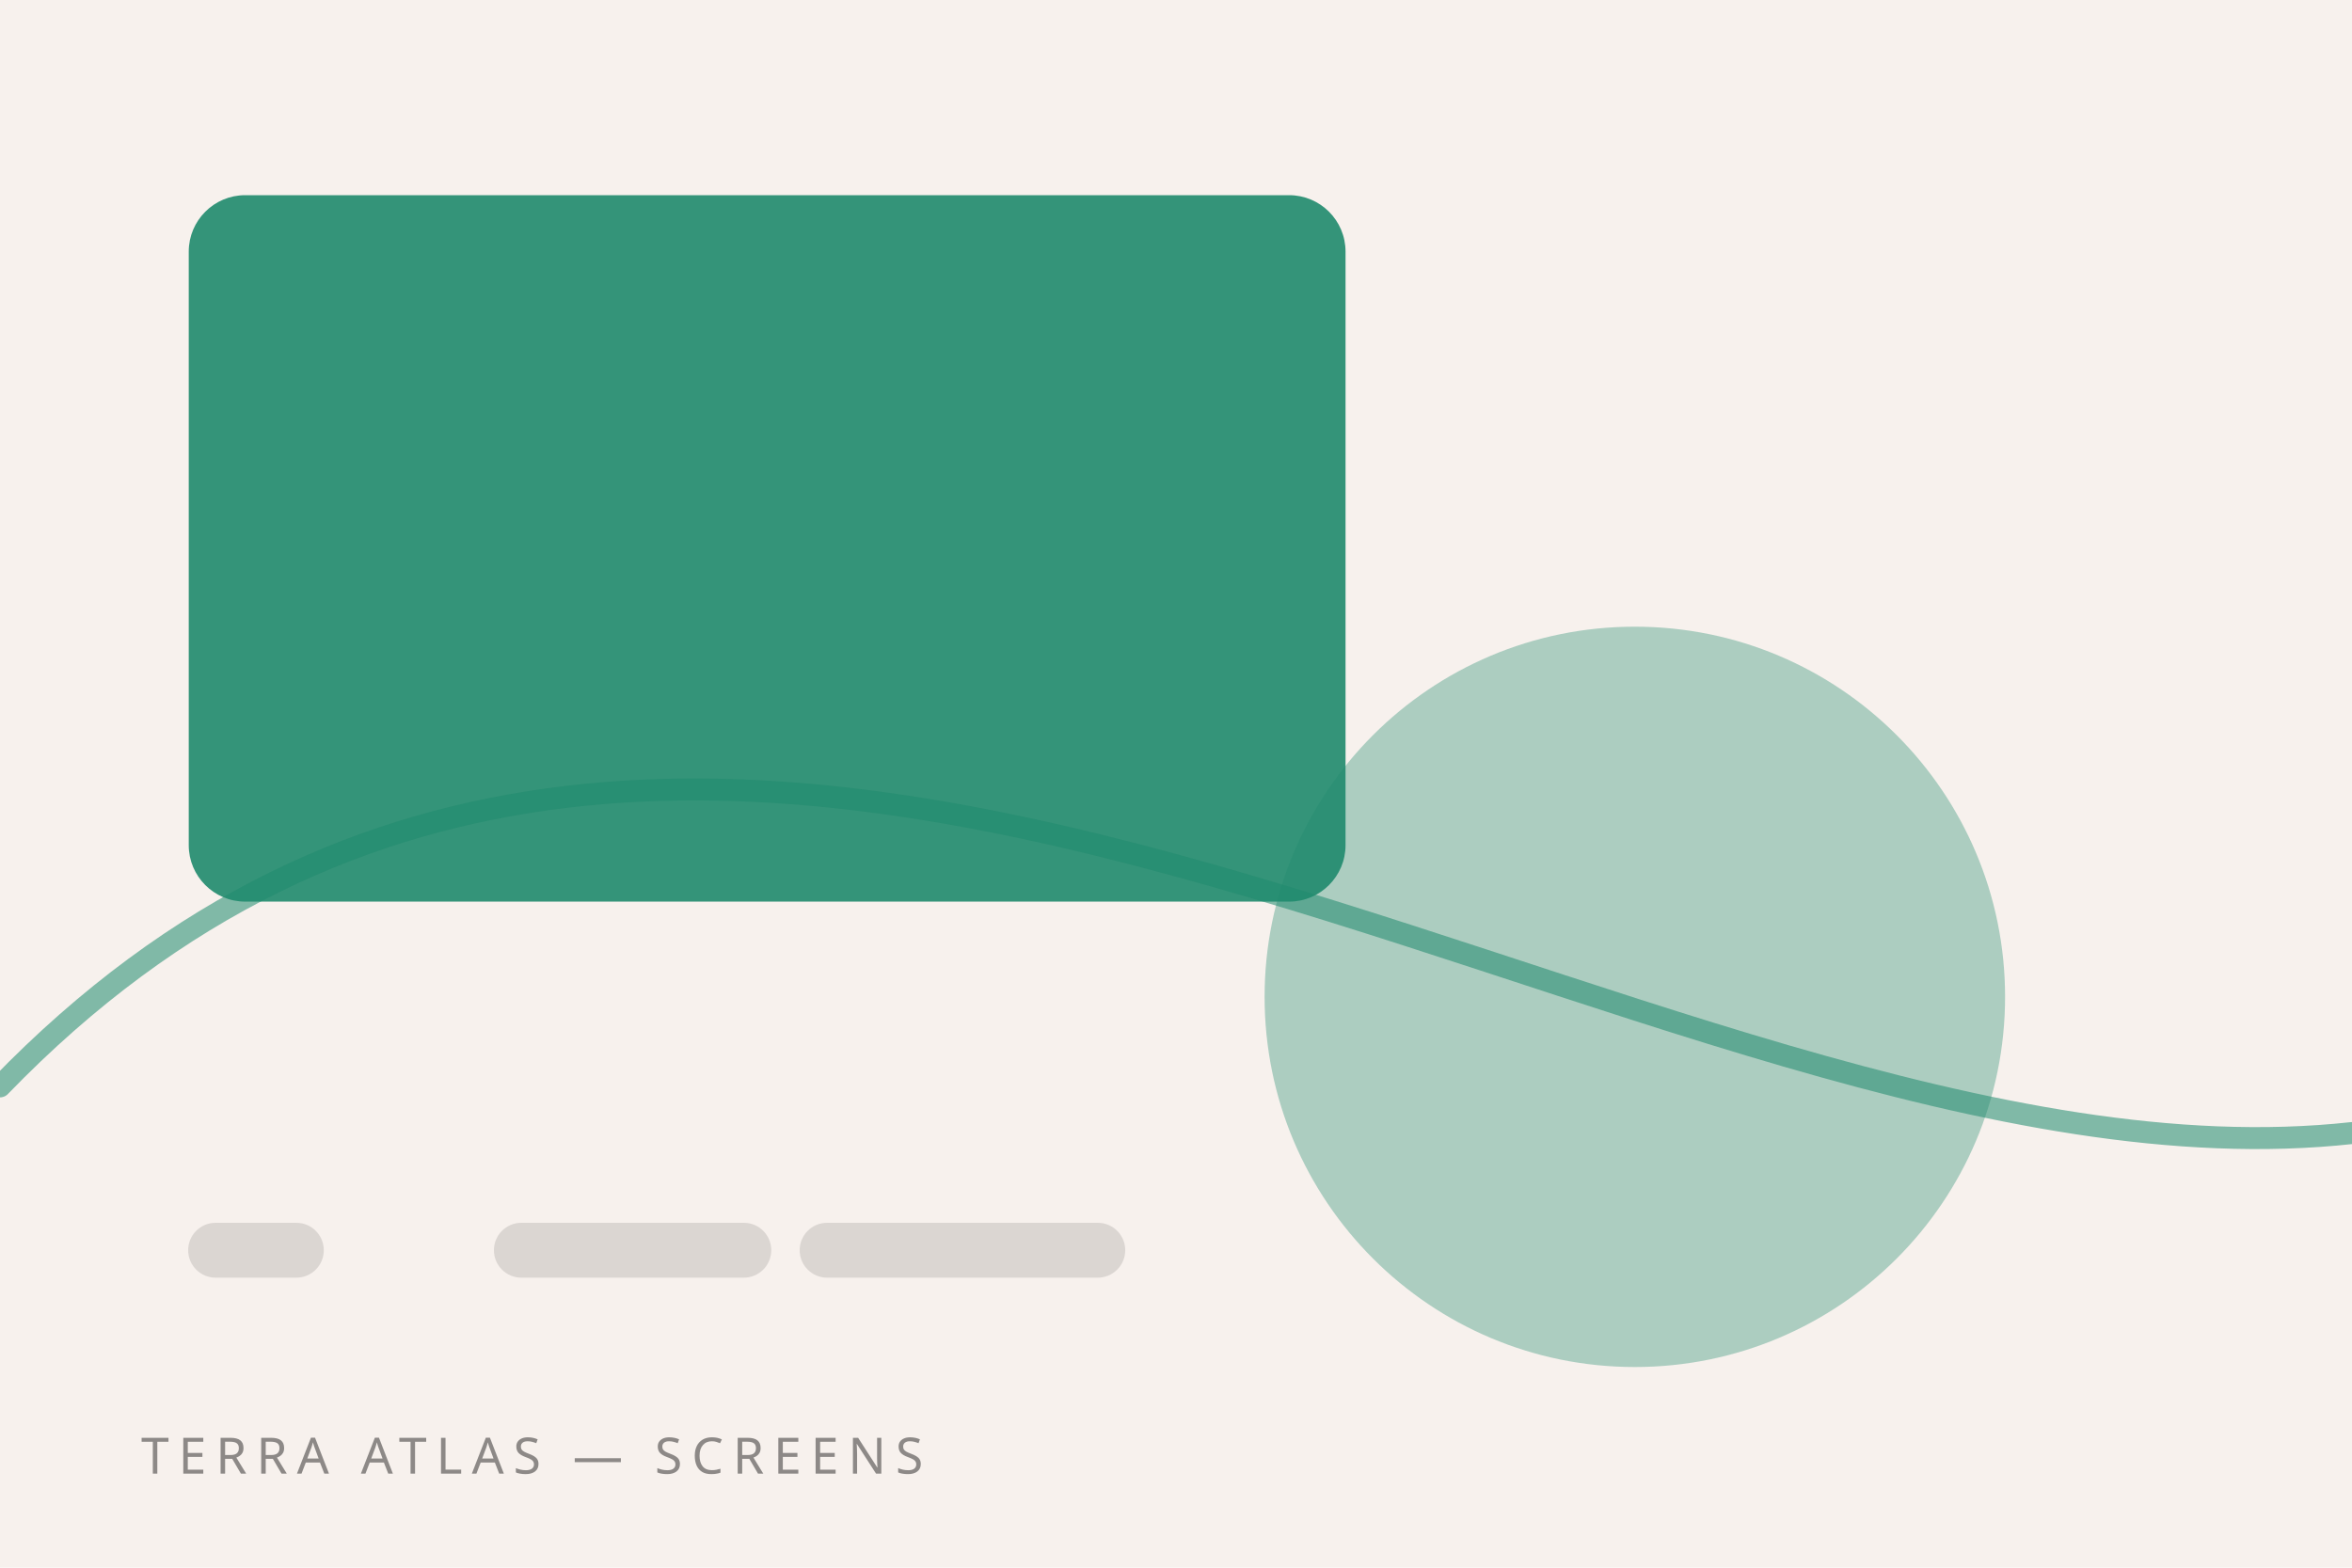
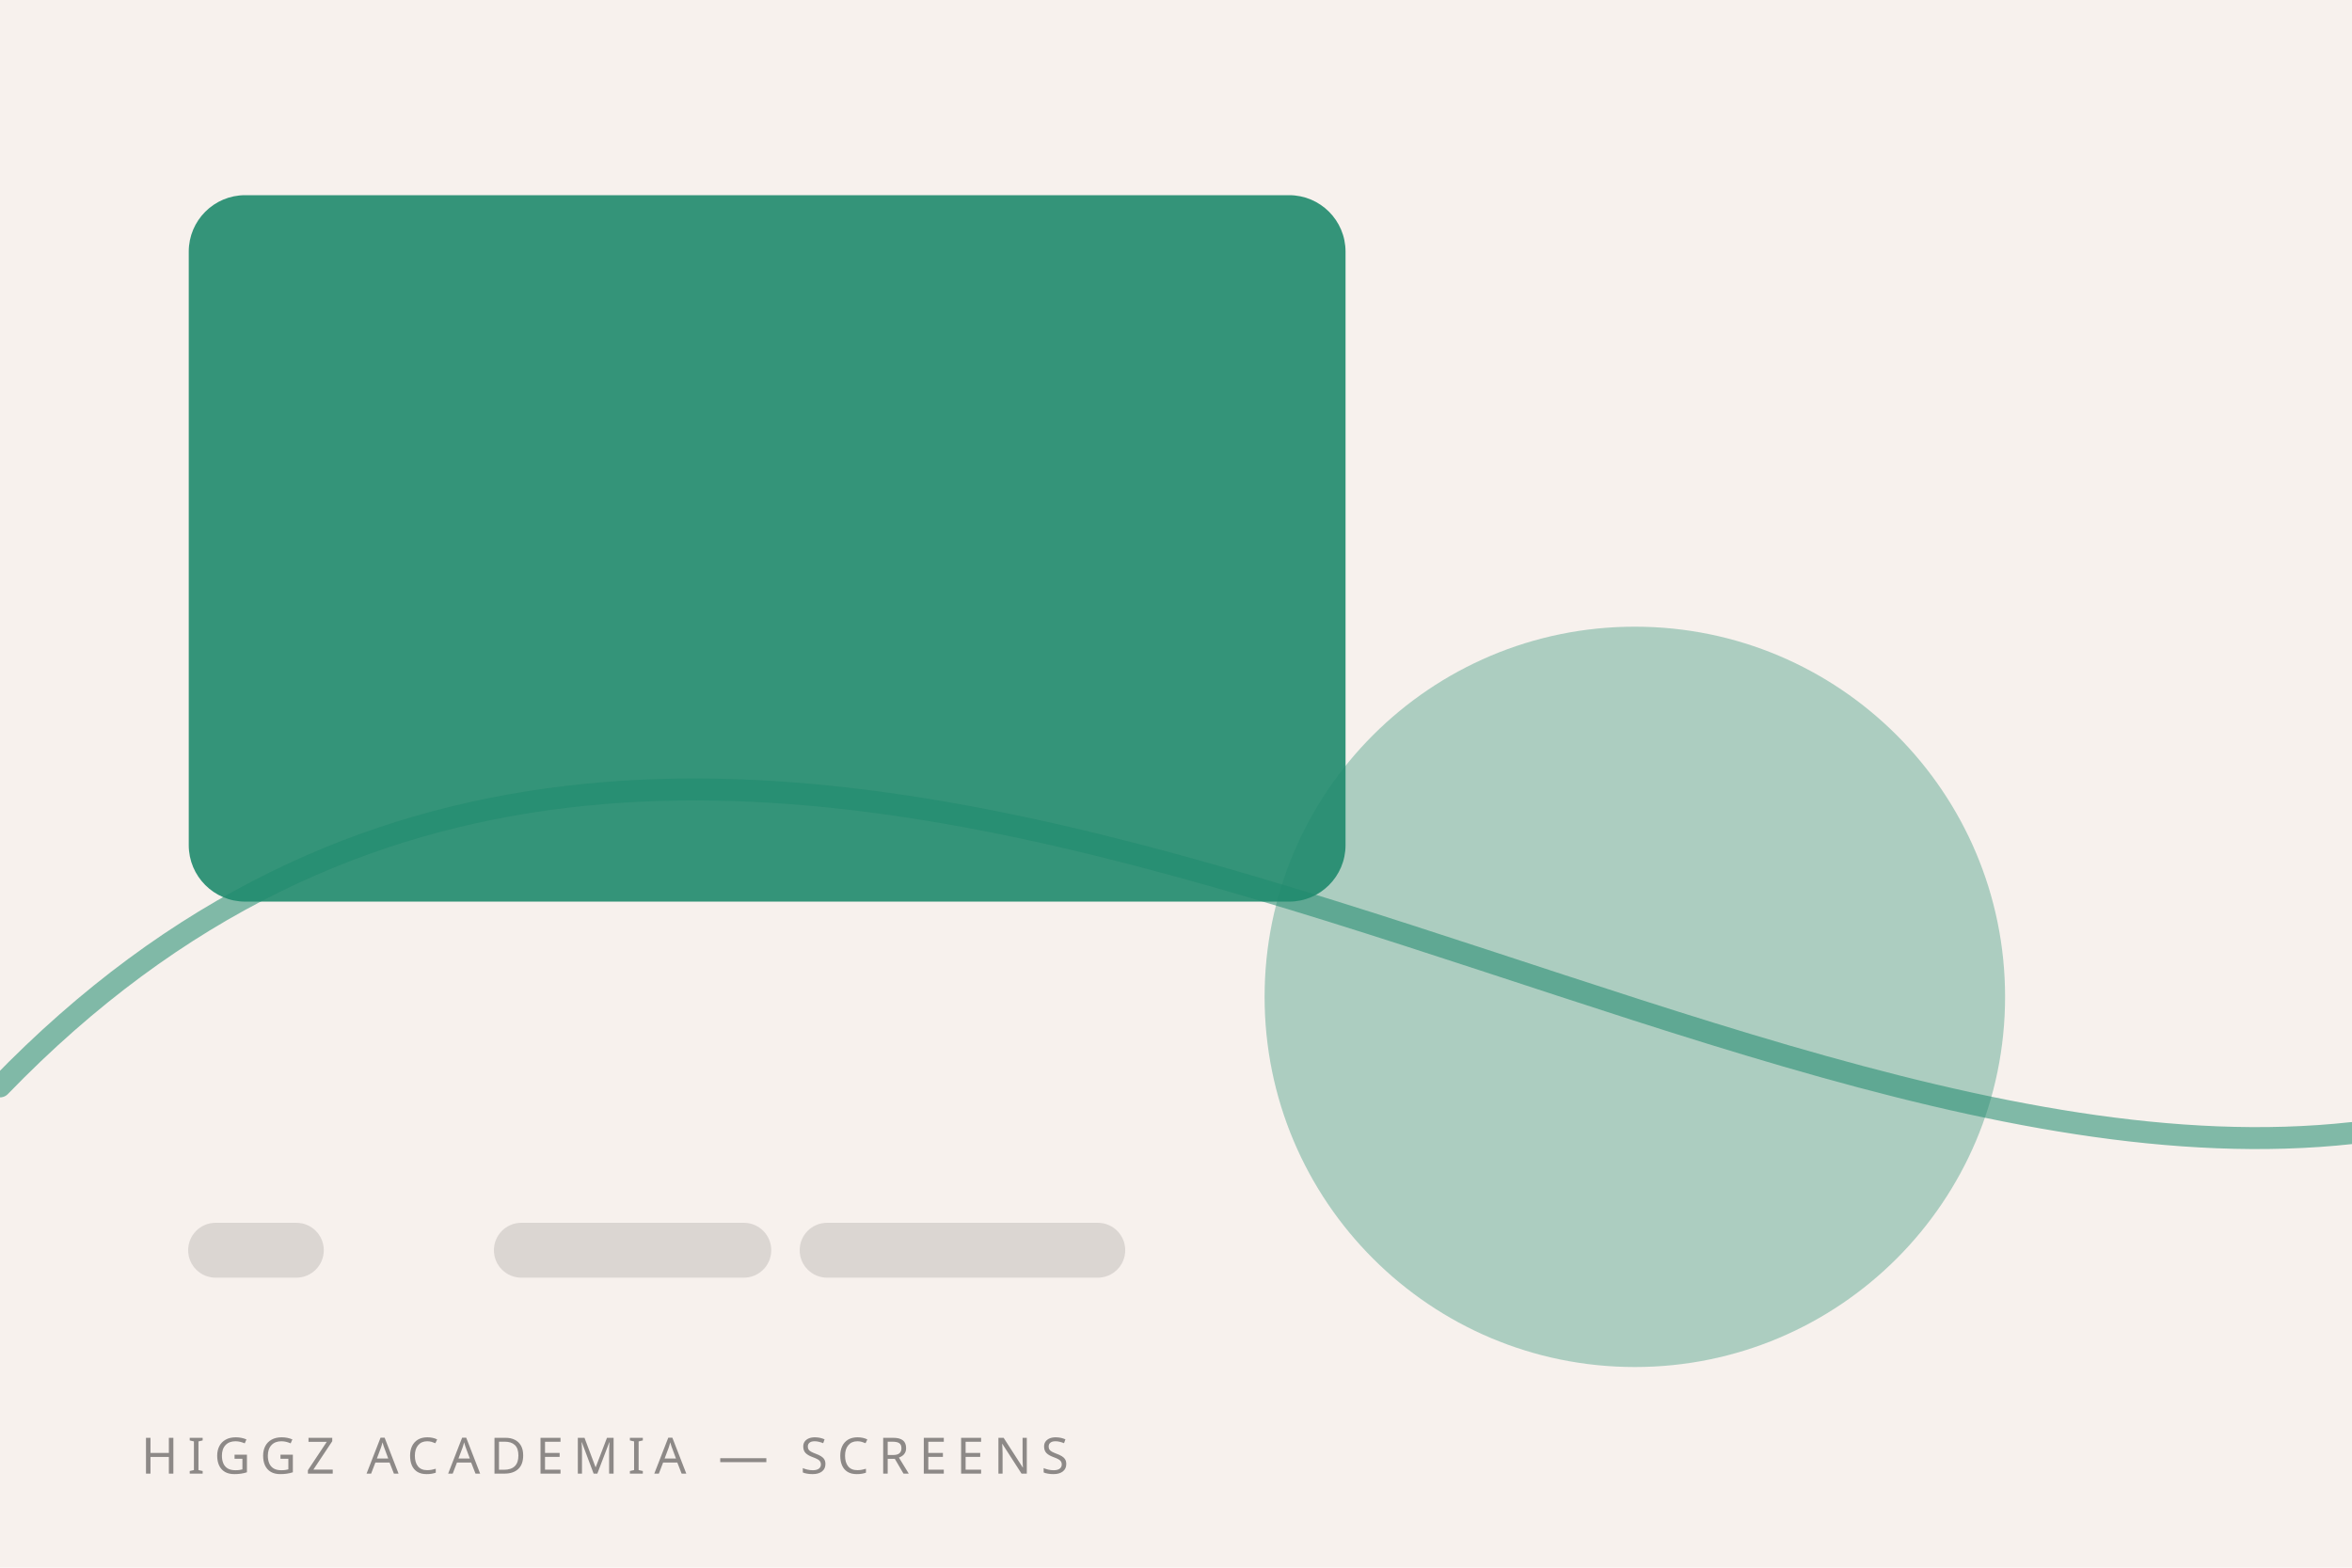
- <svg xmlns="http://www.w3.org/2000/svg" viewBox="0 0 1200 800" width="1200" height="800" role="img" aria-label="TERRA ATLAS — SCREENS">
+ <svg xmlns="http://www.w3.org/2000/svg" viewBox="0 0 1200 800" width="1200" height="800" role="img" aria-label="HIGGZ ACADEMIA — SCREENS">
  <rect width="1200" height="800" fill="#f7f1ed" />
  <rect x="96.3" y="99.6" width="590.2" height="360.5" rx="28.8" fill="#1f8a6d" opacity="0.9" />
  <circle cx="834.1" cy="508.7" r="188.9" fill="#1f8a6d" opacity="0.35" />
  <path d="M0 554.4 C 360.0 182.2, 840.0 617.8, 1200 578.2" fill="none" stroke="#1f8a6d" stroke-width="11.2" opacity="0.55" stroke-linecap="round" />
  <rect x="96.0" y="624.0" width="69.2" height="28.0" rx="14.0" fill="#0a0a0a" opacity="0.12" />
  <rect x="252.0" y="624.0" width="141.5" height="28.0" rx="14.0" fill="#0a0a0a" opacity="0.12" />
  <rect x="408.0" y="624.0" width="166.1" height="28.0" rx="14.0" fill="#0a0a0a" opacity="0.12" />
-   <text x="72.0" y="752.0" font-family="system-ui, sans-serif" font-size="25.6" letter-spacing="4.8" fill="#0a0a0a" opacity="0.45">TERRA ATLAS — SCREENS</text>
+   <text x="72.0" y="752.0" font-family="system-ui, sans-serif" font-size="25.6" letter-spacing="4.8" fill="#0a0a0a" opacity="0.45">HIGGZ ACADEMIA — SCREENS</text>
</svg>
